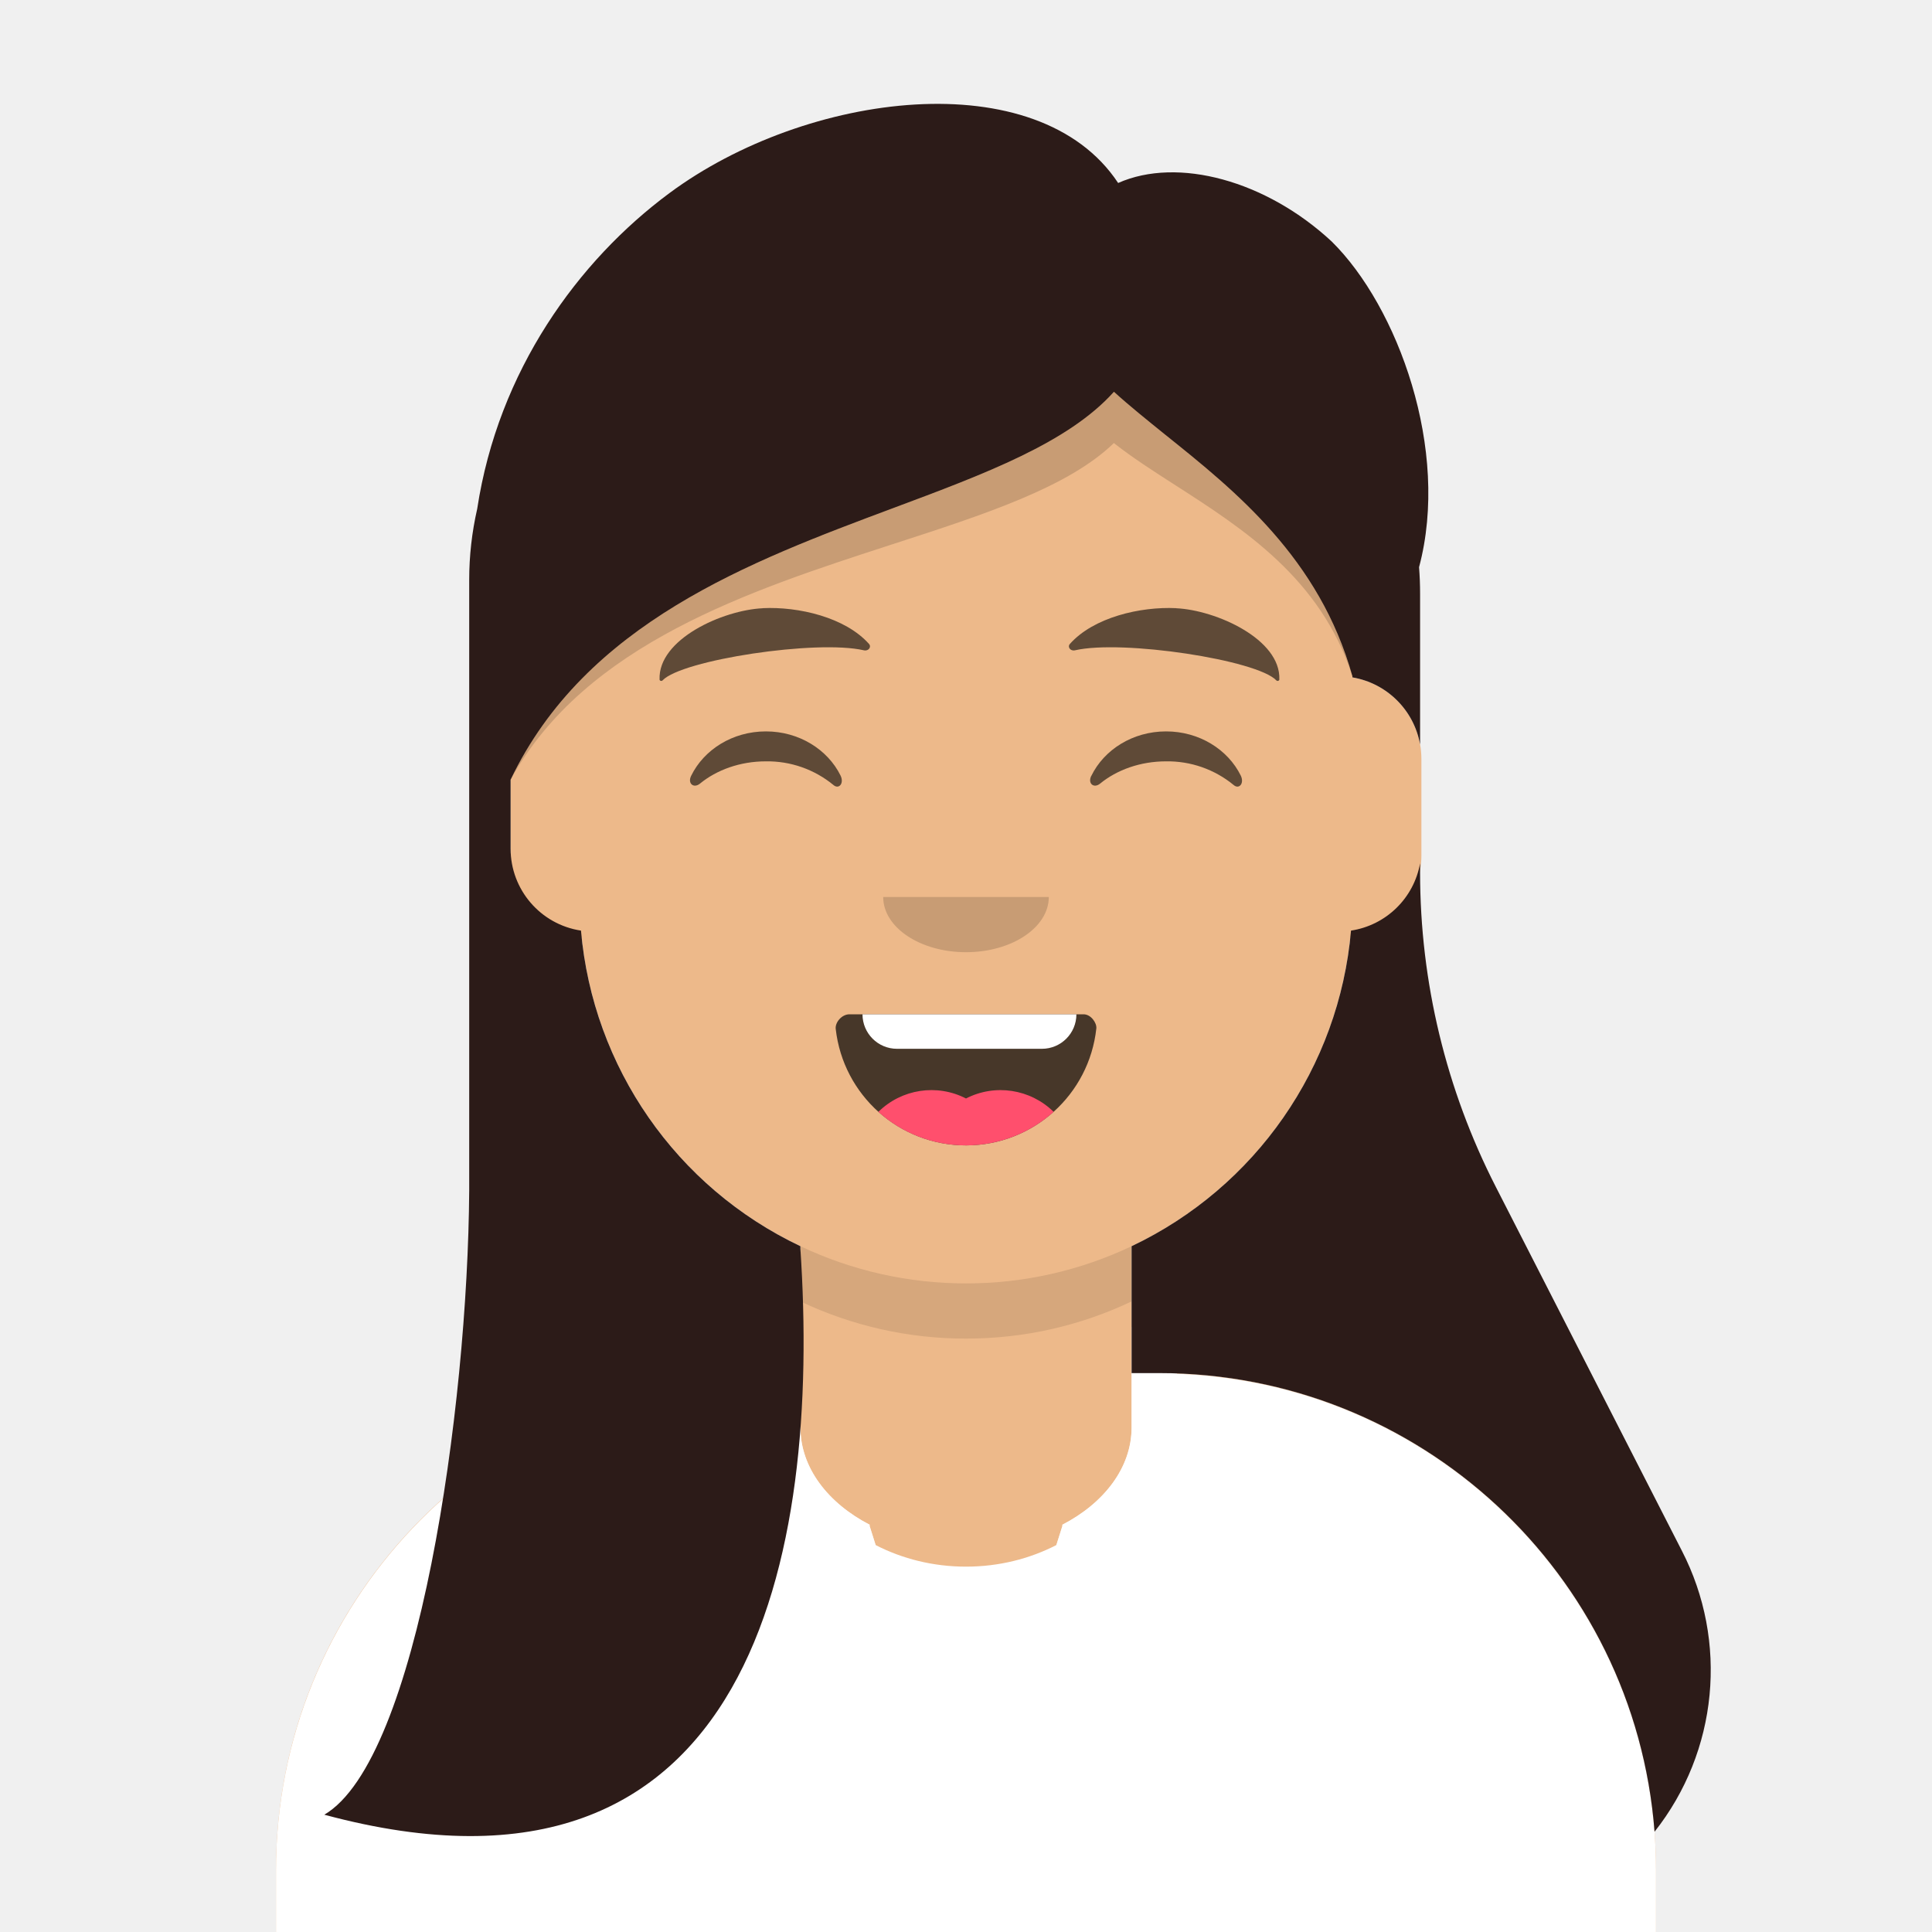
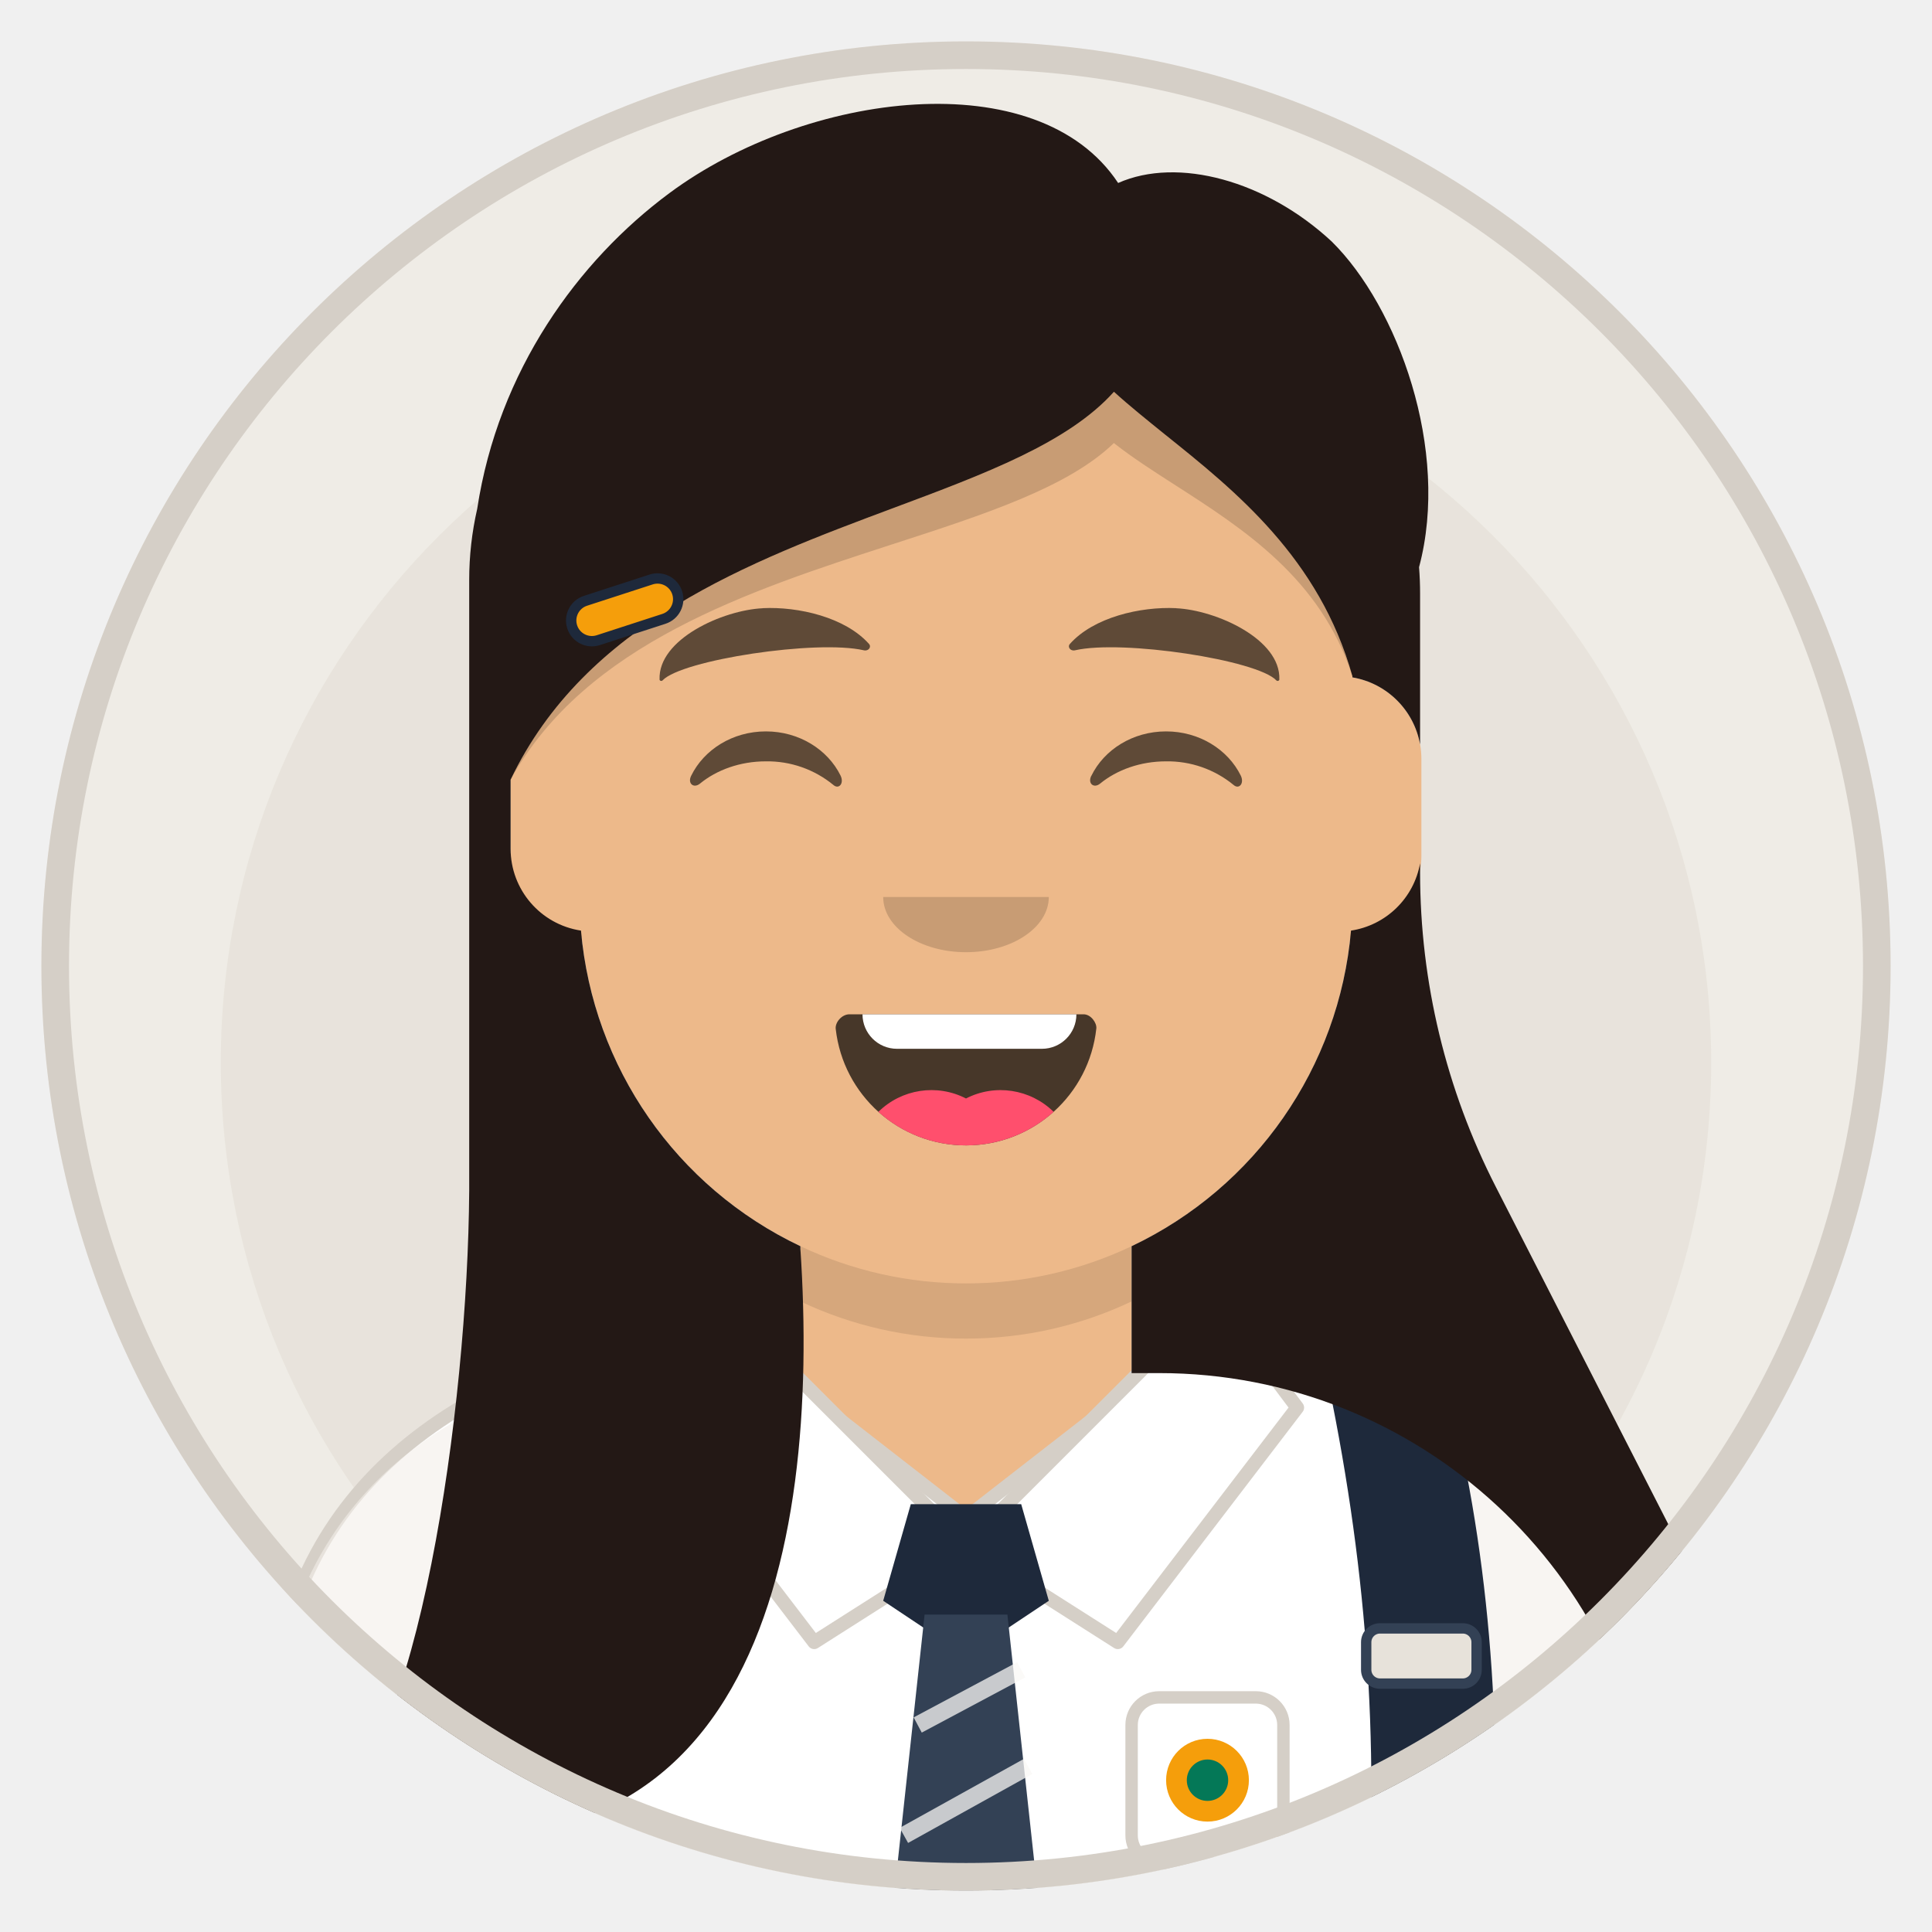
- <svg xmlns="http://www.w3.org/2000/svg" width="128" height="128" viewBox="0 0 280 280" fill="none" shape-rendering="auto">
-   <mask id="viewboxMask">
-     <rect width="280" height="280" rx="0" ry="0" x="0" y="0" fill="#fff" />
-   </mask>
-   <g mask="url(#viewboxMask)">
-     <g transform="translate(8)">
-       <path d="M132 36a56 56 0 0 0-56 56v6.17A12 12 0 0 0 66 110v14a12 12 0 0 0 10.3 11.88 56.04 56.04 0 0 0 31.7 44.73v18.4h-4a72 72 0 0 0-72 72v9h200v-9a72 72 0 0 0-72-72h-4v-18.39a56.04 56.04 0 0 0 31.7-44.73A12 12 0 0 0 198 124v-14a12 12 0 0 0-10-11.83V92a56 56 0 0 0-56-56Z" fill="#edb98a" />
-       <path d="M108 180.61v8a55.79 55.79 0 0 0 24 5.39c8.59 0 16.73-1.93 24-5.39v-8a55.79 55.79 0 0 1-24 5.39 55.79 55.79 0 0 1-24-5.39Z" fill="#000" fill-opacity=".1" />
-       <g transform="translate(0 170)">
-         <path d="M100.37 29.14a27.6 27.6 0 0 1 7.63-7.57v15.3c0 5.83 3.98 10.98 10.08 14.13l-.08.06.9 2.86c3.89 2 8.35 3.13 13.1 3.13s9.21-1.13 13.1-3.13l.9-2.86-.08-.06c6.1-3.15 10.08-8.3 10.08-14.12v-14.6a27.1 27.1 0 0 1 6.6 6.82 72 72 0 0 1 69.4 71.95V110H32v-8.95a72 72 0 0 1 68.37-71.9Z" fill="#ffffff" />
-         <path d="M108 21.57c-6.77 4.6-11 11.17-11 18.46 0 7.4 4.36 14.05 11.3 18.66l6.12-4.81 4.58.33-1-3.15.08-.06c-6.1-3.15-10.08-8.3-10.08-14.12v-15.3ZM156 36.88c0 5.82-3.98 10.97-10.08 14.12l.08.06-1 3.15 4.58-.33 5.65 4.45c6.63-4.6 10.77-11.1 10.77-18.3 0-6.92-3.82-13.2-10-17.75v14.6Z" fill="#fff" fill-opacity=".75" />
+ <svg xmlns="http://www.w3.org/2000/svg" viewBox="0 0 280 280" width="128" height="128" fill="none">
+   <defs>
+     <clipPath id="avatarClip">
+       <circle cx="140" cy="140" r="134" />
+     </clipPath>
+   </defs>
+   <g clip-path="url(#avatarClip)">
+     <circle cx="140" cy="140" r="134" fill="#EFECE6" />
+     <circle cx="140" cy="154" r="108" fill="#E2DDD3" opacity="0.55" />
+     <path d="M22 236 Q140 196 258 236 L258 280 L22 280 Z" fill="#E2DDD3" opacity="0.75" />
+     <mask id="viewboxMask">
+       <rect width="280" height="280" rx="0" ry="0" x="0" y="0" fill="#fff" />
+     </mask>
+     <g mask="url(#viewboxMask)">
+       <g transform="translate(8)">
+         <path d="M132 36a56 56 0 0 0-56 56v6.17A12 12 0 0 0 66 110v14a12 12 0 0 0 10.3 11.88 56.04 56.04 0 0 0 31.7 44.73v18.4h-4a72 72 0 0 0-72 72v9h200v-9a72 72 0 0 0-72-72h-4v-18.39a56.04 56.04 0 0 0 31.7-44.73A12 12 0 0 0 198 124v-14a12 12 0 0 0-10-11.83V92a56 56 0 0 0-56-56Z" fill="#edb98a" />
+         <path d="M108 180.61v8a55.79 55.79 0 0 0 24 5.39c8.59 0 16.73-1.93 24-5.39v-8a55.79 55.79 0 0 1-24 5.39 55.79 55.79 0 0 1-24-5.39Z" fill="#000" fill-opacity=".1" />
+         <g>
+           <path d="M28 280 L32 244 C36 212 64 196 96 192 L132 220 L168 192 C200 196 228 212 232 244 L236 280 Z" fill="#FFFFFF" stroke="#D5CFC7" stroke-width="2" />
+           <path d="M28 280 L64 280 L72 200 C52 206 36 220 32 244 Z" fill="#F3EFEA" opacity="0.6" />
+           <path d="M236 280 L200 280 L192 200 C212 206 228 220 232 244 Z" fill="#F3EFEA" opacity="0.6" />
+           <polygon points="96,188 132,224 110,238 84,204" fill="#FFFFFF" stroke="#D5CFC7" stroke-width="2" stroke-linejoin="round" />
+           <polygon points="168,188 132,224 154,238 180,204" fill="#FFFFFF" stroke="#D5CFC7" stroke-width="2" stroke-linejoin="round" />
+           <polygon points="124,218 140,218 144,232 132,240 120,232" fill="#1E293B" />
+           <polygon points="126,234 138,234 143,280 121,280" fill="#334155" />
+           <path d="M125 250 L140 242 M123 266 L141 256" stroke="#FAF8F5" stroke-width="2.5" opacity="0.75" />
+           <path d="M62 202 C56 226 54 252 56 280 L74 280 C72 252 74 226 80 198 Z" fill="#1E293B" />
+           <path d="M202 202 C208 226 210 252 208 280 L190 280 C192 252 190 226 184 198 Z" fill="#1E293B" />
+           <rect x="58" y="236" width="16" height="8" rx="2" fill="#E7E2DA" stroke="#334155" stroke-width="1.5" />
+           <rect x="190" y="236" width="16" height="8" rx="2" fill="#E7E2DA" stroke="#334155" stroke-width="1.5" />
+         </g>
+         <g transform="translate(78 134)">
+           <path fill-rule="evenodd" clip-rule="evenodd" d="M35.12 15.13a19 19 0 0 0 37.77-.09c.08-.77-.77-2.04-1.85-2.04H37.1C36 13 35 14.18 35.12 15.13Z" fill="#000" fill-opacity=".7" />
+           <path d="M70 13H39a5 5 0 0 0 5 5h21a5 5 0 0 0 5-5Z" fill="#fff" />
+           <path d="M66.7 27.14A10.96 10.96 0 0 0 54 25.2a10.95 10.95 0 0 0-12.7 1.94A18.93 18.93 0 0 0 54 32c4.88 0 9.33-1.84 12.7-4.86Z" fill="#FF4F6D" />
+         </g>
+         <g transform="translate(104 122)">
+           <path fill-rule="evenodd" clip-rule="evenodd" d="M16 8c0 4.42 5.37 8 12 8s12-3.58 12-8" fill="#000" fill-opacity=".16" />
+         </g>
+         <g transform="translate(76 90)">
+           <path d="M16.16 22.45c1.85-3.8 6-6.45 10.84-6.45 4.81 0 8.96 2.63 10.82 6.4.55 1.13-.24 2.05-1.03 1.37a15.05 15.05 0 0 0-9.8-3.43c-3.73 0-7.12 1.24-9.55 3.23-.9.73-1.82-.01-1.28-1.12ZM74.16 22.45c1.85-3.8 6-6.45 10.84-6.45 4.81 0 8.96 2.63 10.82 6.4.55 1.13-.24 2.05-1.03 1.37a15.05 15.05 0 0 0-9.8-3.43c-3.74 0-7.13 1.24-9.56 3.23-.9.73-1.82-.01-1.28-1.12Z" fill-rule="evenodd" clip-rule="evenodd" fill="#000" fill-opacity=".6" />
+         </g>
+         <g transform="translate(76 82)">
+           <path d="M26.55 6.15c-5.8.27-15.2 4.49-14.96 10.34.01.18.3.27.43.12 2.76-2.96 22.32-5.95 29.2-4.36.64.14 1.12-.48.72-.93-3.43-3.85-10.2-5.43-15.4-5.18ZM86.45 6.15c5.8.27 15.2 4.49 14.96 10.34-.01.18-.3.27-.43.12-2.76-2.96-22.32-5.95-29.2-4.36-.64.14-1.12-.48-.72-.93 3.43-3.85 10.2-5.43 15.4-5.18Z" fill-rule="evenodd" clip-rule="evenodd" fill="#000" fill-opacity=".6" />
+         </g>
+         <g transform="translate(-1)">
+           <path d="M67 113c10.86-22.7 34.67-31.6 55.44-39.36 13.32-4.97 25.39-9.48 32-16.86 2.22 2.02 4.75 4.05 7.41 6.2C172.06 71.16 184.21 80.91 189 98v.17a12 12 0 0 1 9.81 9.72V86.04c0-1.3-.05-2.57-.15-3.84 4.54-17-3.1-37.78-12.66-47.2-9.48-8.82-22.3-12.32-30.95-8.48C143.45 8.98 109.9 13.24 90 28c-13.22 9.8-24.79 25.72-27.84 45.75A46.18 46.18 0 0 0 61 84.05v88.5c-.2 31.5-7.4 82.49-21 90.45 62.36 16.8 71.93-38.15 69-82v-.39a56.03 56.03 0 0 1-31.8-45.74A12 12 0 0 1 67 123v-10ZM157 180.61a56.03 56.03 0 0 0 31.8-45.74 12 12 0 0 0 10.01-9.76v1.36A100 100 0 0 0 209.78 172l26.95 52.71a37.79 37.79 0 0 1-3.94 40.76A72 72 0 0 0 161 199h-4v-18.39Z" fill="#231815" />
+           <path d="M67 113c10.86-22.7 34.67-31.6 55.44-39.36 13.32-4.97 25.39-9.48 32-16.86 2.22 2.02 4.75 4.05 7.41 6.2 10.19 8.17 22.3 17.89 27.11 34.9-4.57-14.04-15.75-21.22-25.6-27.55-3.21-2.06-6.28-4.03-8.93-6.12-6.6 6.4-18.67 10.32-32 14.64C101.68 85.58 77.87 93.3 67 113Z" fill="#000" fill-opacity=".16" />
+         </g>
+         <g transform="translate(49 72)" />
+         <g transform="translate(62 42)" />
      </g>
-       <g transform="translate(78 134)">
-         <path fill-rule="evenodd" clip-rule="evenodd" d="M35.12 15.13a19 19 0 0 0 37.77-.09c.08-.77-.77-2.04-1.85-2.04H37.1C36 13 35 14.18 35.12 15.13Z" fill="#000" fill-opacity=".7" />
-         <path d="M70 13H39a5 5 0 0 0 5 5h21a5 5 0 0 0 5-5Z" fill="#fff" />
-         <path d="M66.7 27.14A10.96 10.96 0 0 0 54 25.2a10.95 10.95 0 0 0-12.7 1.94A18.93 18.93 0 0 0 54 32c4.88 0 9.33-1.84 12.7-4.86Z" fill="#FF4F6D" />
-       </g>
-       <g transform="translate(104 122)">
-         <path fill-rule="evenodd" clip-rule="evenodd" d="M16 8c0 4.42 5.37 8 12 8s12-3.58 12-8" fill="#000" fill-opacity=".16" />
-       </g>
-       <g transform="translate(76 90)">
-         <path d="M16.16 22.45c1.85-3.8 6-6.45 10.84-6.45 4.81 0 8.96 2.63 10.82 6.4.55 1.13-.24 2.05-1.03 1.37a15.05 15.05 0 0 0-9.8-3.43c-3.73 0-7.12 1.24-9.55 3.23-.9.73-1.82-.01-1.28-1.12ZM74.16 22.45c1.85-3.8 6-6.45 10.84-6.45 4.81 0 8.96 2.63 10.82 6.4.55 1.13-.24 2.05-1.03 1.37a15.05 15.05 0 0 0-9.8-3.43c-3.74 0-7.13 1.24-9.56 3.23-.9.73-1.82-.01-1.28-1.12Z" fill-rule="evenodd" clip-rule="evenodd" fill="#000" fill-opacity=".6" />
-       </g>
-       <g transform="translate(76 82)">
-         <path d="M26.55 6.15c-5.8.27-15.2 4.49-14.96 10.34.01.18.3.27.43.12 2.76-2.96 22.32-5.95 29.2-4.36.64.14 1.12-.48.72-.93-3.43-3.85-10.2-5.43-15.4-5.18ZM86.45 6.15c5.8.27 15.2 4.49 14.96 10.34-.01.18-.3.27-.43.12-2.76-2.96-22.32-5.95-29.2-4.36-.64.14-1.12-.48-.72-.93 3.43-3.85 10.2-5.43 15.4-5.18Z" fill-rule="evenodd" clip-rule="evenodd" fill="#000" fill-opacity=".6" />
-       </g>
-       <g transform="translate(-1)">
-         <path d="M67 113c10.86-22.7 34.67-31.6 55.44-39.36 13.32-4.97 25.39-9.48 32-16.86 2.22 2.02 4.75 4.05 7.41 6.2C172.06 71.16 184.21 80.91 189 98v.17a12 12 0 0 1 9.81 9.72V86.04c0-1.3-.05-2.57-.15-3.84 4.54-17-3.1-37.78-12.66-47.2-9.48-8.82-22.3-12.32-30.95-8.48C143.45 8.98 109.9 13.24 90 28c-13.22 9.8-24.79 25.72-27.84 45.75A46.18 46.18 0 0 0 61 84.05v88.5c-.2 31.5-7.4 82.49-21 90.45 62.36 16.8 71.93-38.15 69-82v-.39a56.03 56.03 0 0 1-31.8-45.74A12 12 0 0 1 67 123v-10ZM157 180.61a56.03 56.03 0 0 0 31.8-45.74 12 12 0 0 0 10.01-9.76v1.36A100 100 0 0 0 209.78 172l26.95 52.71a37.79 37.79 0 0 1-3.94 40.76A72 72 0 0 0 161 199h-4v-18.39Z" fill="#2c1b18" />
-         <path d="M67 113c10.86-22.7 34.67-31.6 55.44-39.36 13.32-4.97 25.39-9.48 32-16.86 2.22 2.02 4.75 4.05 7.41 6.2 10.19 8.17 22.3 17.89 27.11 34.9-4.57-14.04-15.75-21.22-25.6-27.55-3.21-2.06-6.28-4.03-8.93-6.12-6.6 6.4-18.67 10.32-32 14.64C101.68 85.58 77.87 93.3 67 113Z" fill="#000" fill-opacity=".16" />
-       </g>
-       <g transform="translate(49 72)" />
-       <g transform="translate(62 42)" />
    </g>
+     <g>
+       <rect x="164" y="246" width="22" height="24" rx="4" fill="#FFFFFF" stroke="#D5CFC7" stroke-width="1.8" />
+       <circle cx="175" cy="258" r="6" fill="#F59E0B" />
+       <circle cx="175" cy="258" r="3" fill="#047857" />
+     </g>
+     <rect x="82" y="88" width="16" height="6" rx="3" transform="rotate(-18 82 88)" fill="#F59E0B" stroke="#1E293B" stroke-width="1.5" />
  </g>
+   <circle cx="140" cy="140" r="132" stroke="#D5CFC7" stroke-width="4" />
</svg>
